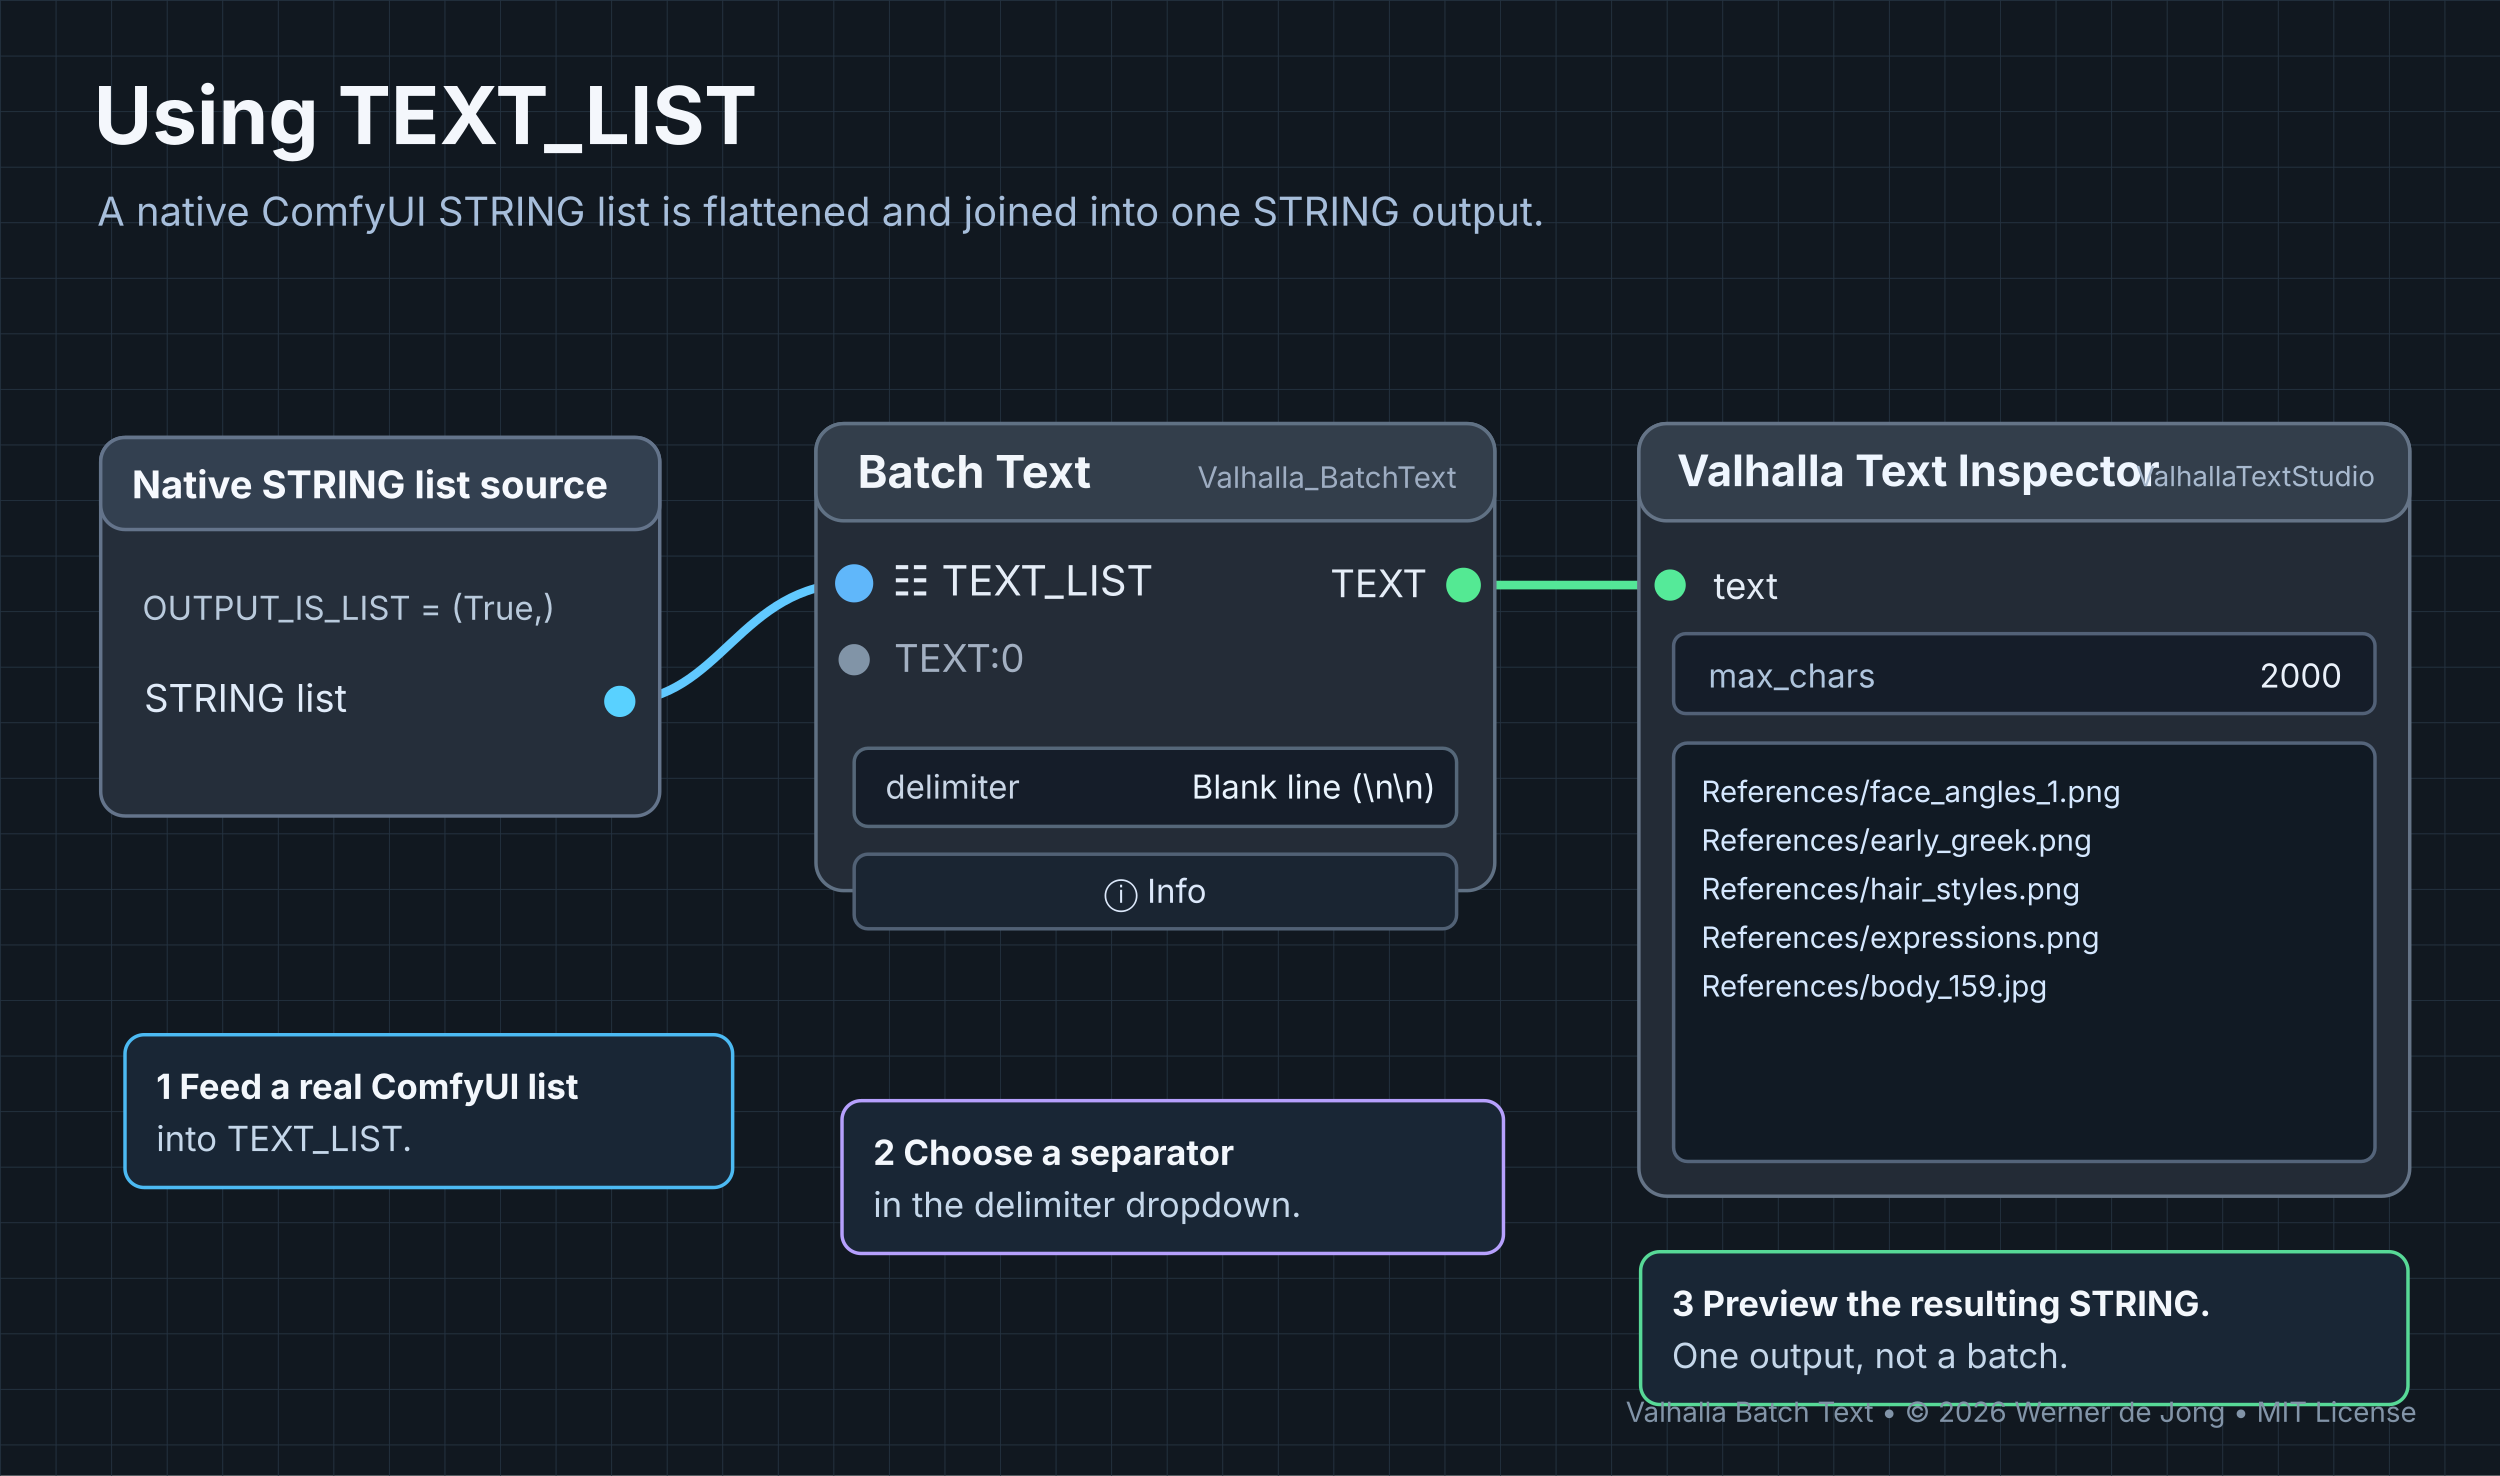
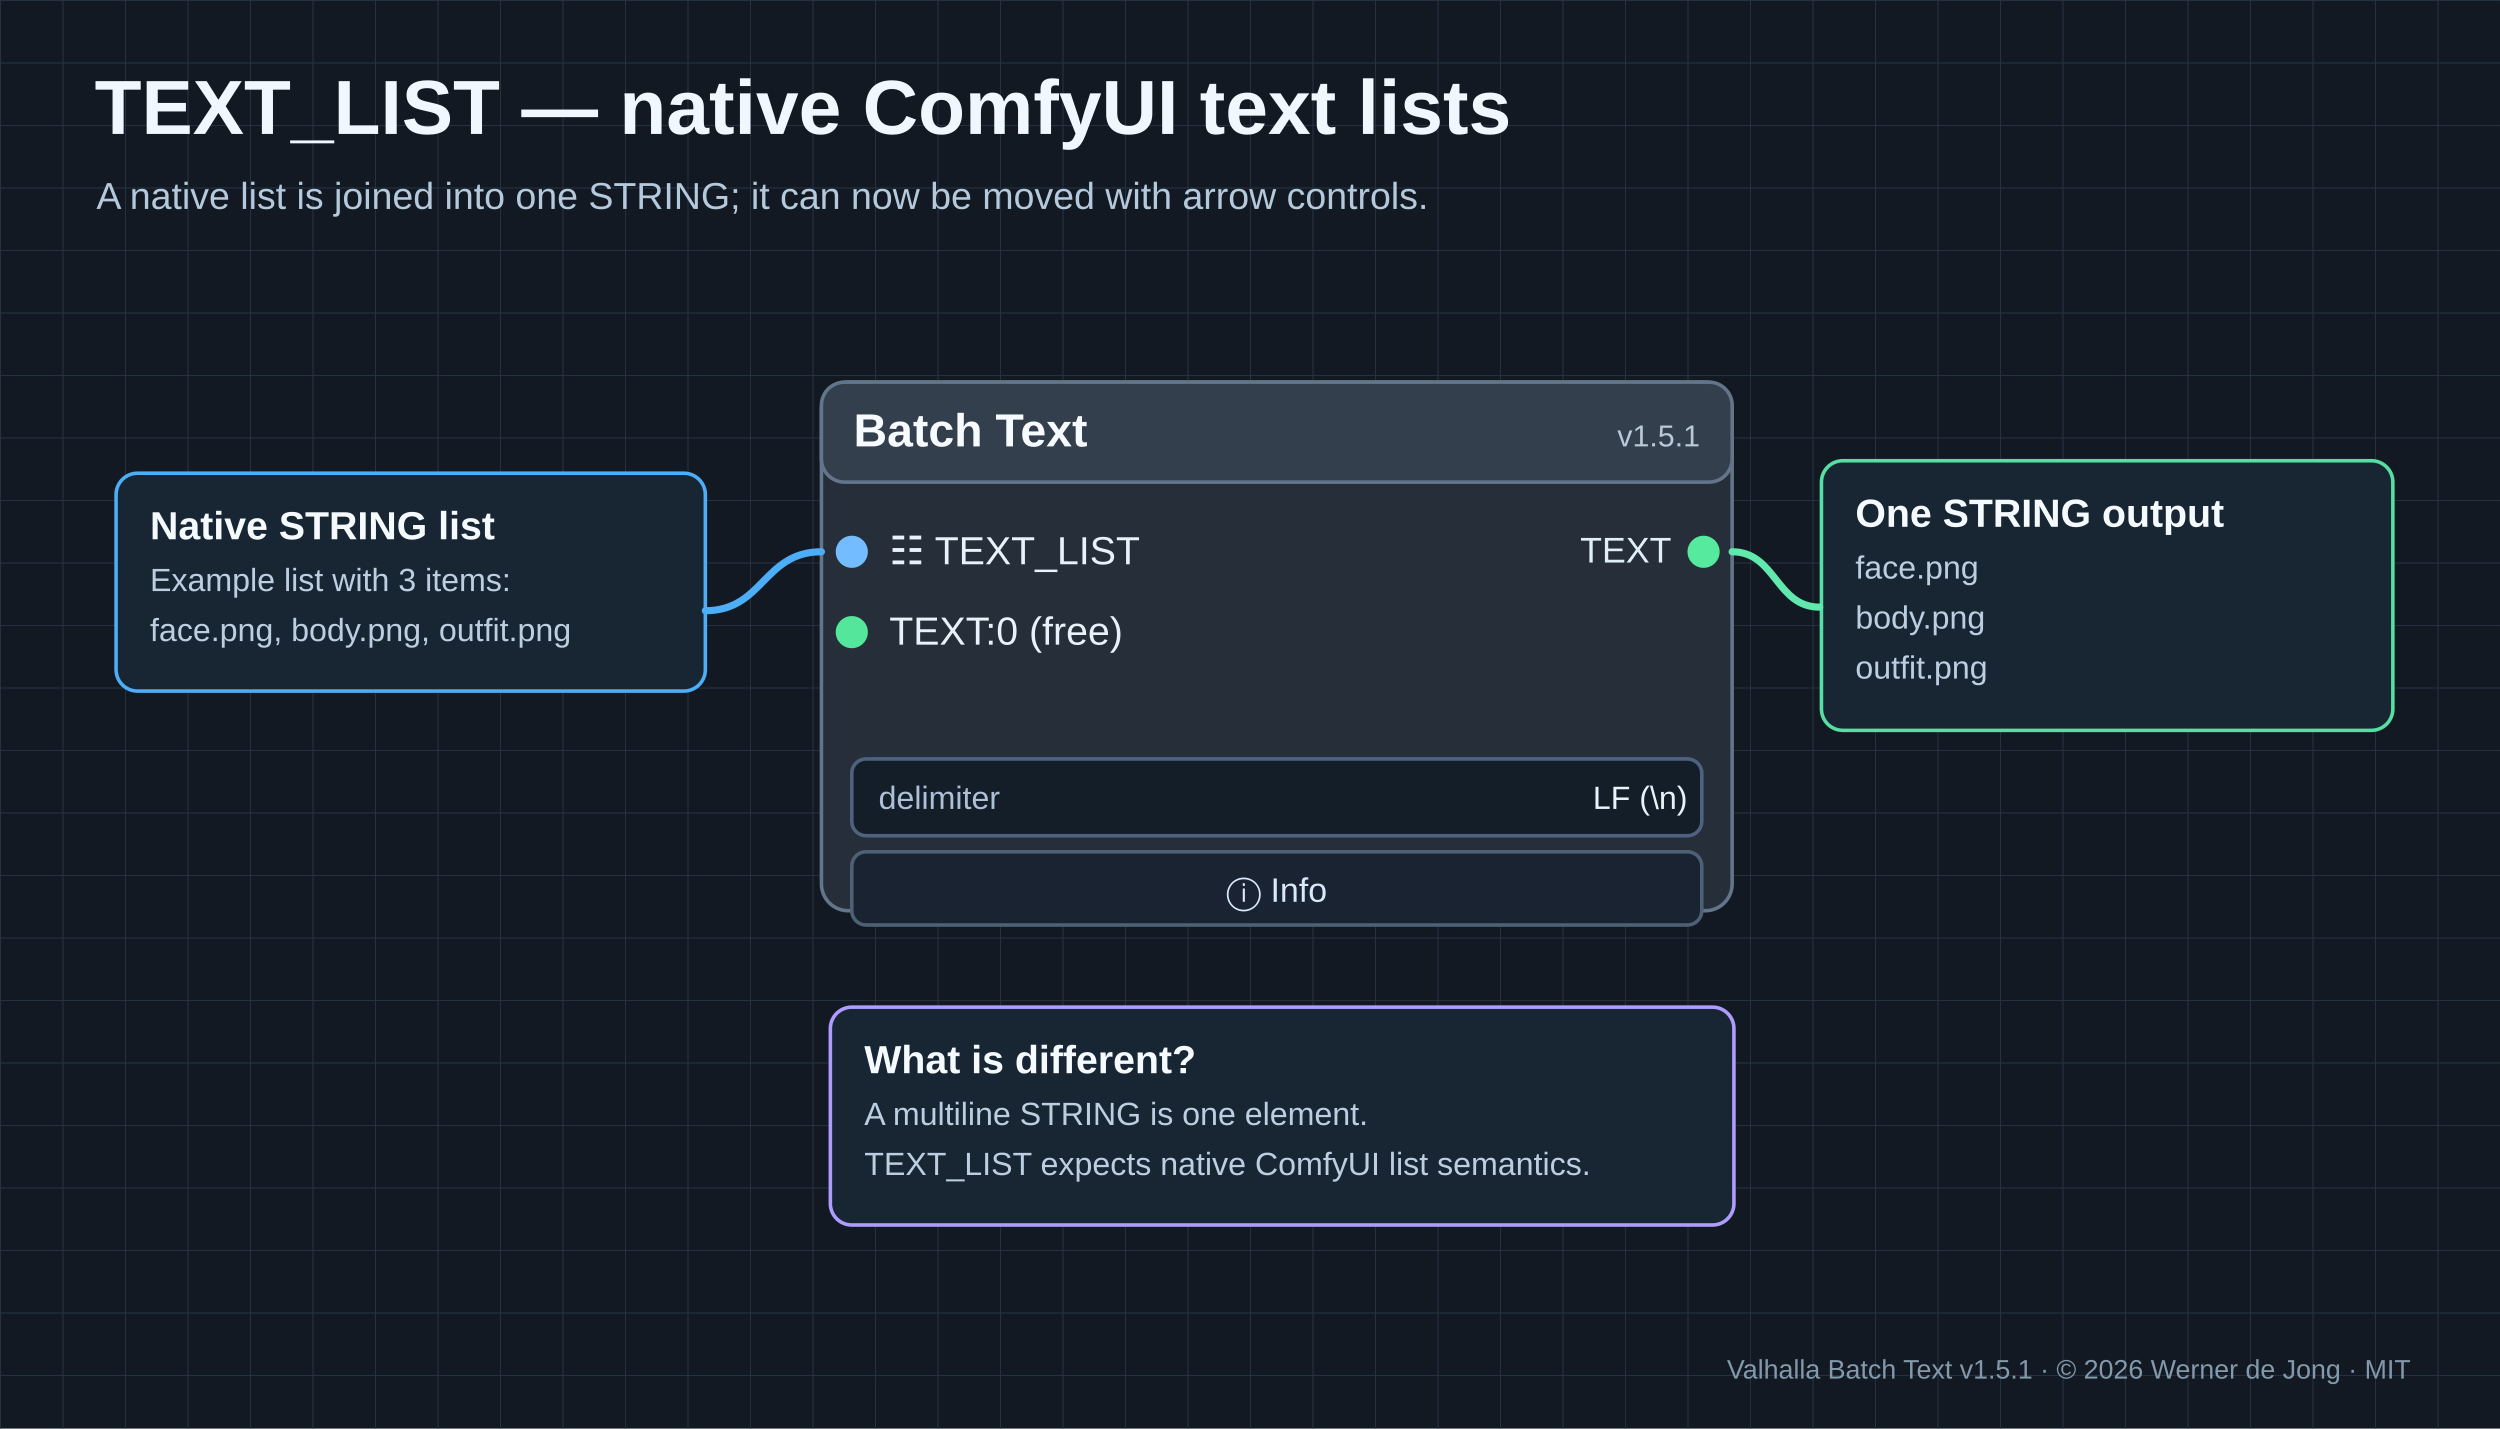
- <svg xmlns="http://www.w3.org/2000/svg" width="1440" height="850" viewBox="0 0 1440 850" role="img" aria-label="Using TEXT_LIST">
+ <svg xmlns="http://www.w3.org/2000/svg" width="1400" height="800" viewBox="0 0 1400 800">
  <defs>
-     <pattern id="bg" width="32" height="32" patternUnits="userSpaceOnUse">
-       <path d="M32 0H0V32" fill="none" stroke="#243240" stroke-width="1" />
+     <pattern id="grid" width="35" height="35" patternUnits="userSpaceOnUse">
+       <path d="M35 0H0V35" fill="none" stroke="#273444" stroke-width="1" />
    </pattern>
-     <filter id="shadow" x="-15%" y="-20%" width="130%" height="150%">
-       <feDropShadow dx="0" dy="9" stdDeviation="10" flood-color="#000" flood-opacity=".32" />
-     </filter>
  </defs>
-   <rect width="1440" height="850" fill="#111820" />
-   <rect width="1440" height="850" fill="url(#bg)" />
-   <text x="54" y="83" font-size="46" fill="#F4F7FC" text-anchor="start" font-weight="700" font-family="Inter,Segoe UI,Arial,sans-serif">Using TEXT_LIST</text>
-   <text x="56" y="130" font-size="23" fill="#A7BEDB" text-anchor="start" font-weight="400" font-family="Inter,Segoe UI,Arial,sans-serif">A native ComfyUI STRING list is flattened and joined into one STRING output.</text>
-   <path d="M357 404 C415 404 426 336 492 336" fill="none" stroke="#61C9FF" stroke-width="5" stroke-linecap="round" stroke-linejoin="round" />
-   <path d="M843 337 C903 337 902 337 962 337" fill="none" stroke="#54E697" stroke-width="5" stroke-linecap="round" stroke-linejoin="round" />
-   <rect x="58" y="252" width="322" height="218" rx="14" fill="#252E3A" stroke="#64748B" stroke-width="2" />
-   <rect x="58" y="252" width="322" height="53" rx="14" fill="#334050" stroke="#64748B" stroke-width="2" />
-   <text x="76" y="287" font-size="22" fill="#F6F9FE" text-anchor="start" font-weight="700" font-family="Inter,Segoe UI,Arial,sans-serif">Native STRING list source</text>
-   <text x="82" y="357" font-size="19" fill="#B9CADC" text-anchor="start" font-weight="400" font-family="Inter,Segoe UI,Arial,sans-serif">OUTPUT_IS_LIST = (True,)</text>
-   <text x="83" y="410" font-size="22" fill="#E0EBF9" text-anchor="start" font-weight="400" font-family="Inter,Segoe UI,Arial,sans-serif">STRING list</text>
-   <circle cx="357" cy="404" r="9" fill="#59D1FF" />
-   <rect x="470" y="244" width="391" height="269" rx="16" fill="#242C37" stroke="#607184" stroke-width="2" />
-   <rect x="470" y="244" width="391" height="56" rx="16" fill="#333E4B" stroke="#607184" stroke-width="2" />
-   <text x="494" y="281" font-size="26" fill="#F2F6FB" text-anchor="start" font-weight="700" font-family="Inter,Segoe UI,Arial,sans-serif">Batch Text</text>
-   <text x="839" y="281" font-size="17" fill="#9EADC2" text-anchor="end" font-weight="400" font-family="Inter,Segoe UI,Arial,sans-serif">Valhalla_BatchText</text>
-   <circle cx="492" cy="336" r="11" fill="#60B7FA" />
-   <text x="514" y="343" font-size="24" fill="#E5EDF7" text-anchor="start" font-weight="400" font-family="Inter,Segoe UI,Arial,sans-serif">☷  TEXT_LIST</text>
-   <circle cx="843" cy="337" r="10" fill="#54E993" />
-   <text x="822" y="344" font-size="22" fill="#E5EDF7" text-anchor="end" font-weight="400" font-family="Inter,Segoe UI,Arial,sans-serif">TEXT</text>
-   <circle cx="492" cy="380" r="9" fill="#8194A7" />
-   <text x="515" y="387" font-size="22" fill="#A3B0C2" text-anchor="start" font-weight="400" font-family="Inter,Segoe UI,Arial,sans-serif">TEXT:0</text>
-   <rect x="492" y="431" width="347" height="45" rx="8" fill="#151D29" stroke="#556779" stroke-width="2" />
-   <text x="510" y="460" font-size="19" fill="#C9D6E6" text-anchor="start" font-weight="400" font-family="Inter,Segoe UI,Arial,sans-serif">delimiter</text>
-   <text x="827" y="460" font-size="19" fill="#E9F4FE" text-anchor="end" font-weight="400" font-family="Inter,Segoe UI,Arial,sans-serif">Blank line (\n\n)</text>
-   <rect x="492" y="492" width="347" height="43" rx="8" fill="#1A2532" stroke="#516175" stroke-width="2" />
-   <text x="665.5" y="520" font-size="19" fill="#DCE8FA" text-anchor="middle" font-weight="400" font-family="Inter,Segoe UI,Arial,sans-serif">ⓘ   Info</text>
-   <rect x="944" y="244" width="444" height="445" rx="16" fill="#232B36" stroke="#657487" stroke-width="2" />
-   <rect x="944" y="244" width="444" height="56" rx="16" fill="#333E4B" stroke="#657487" stroke-width="2" />
-   <text x="966" y="280" font-size="25" fill="#EFF6FF" text-anchor="start" font-weight="700" font-family="Inter,Segoe UI,Arial,sans-serif">Valhalla Text Inspector</text>
-   <text x="1368" y="280" font-size="16" fill="#A8B9CE" text-anchor="end" font-weight="400" font-family="Inter,Segoe UI,Arial,sans-serif">ValhallaTextStudio</text>
-   <circle cx="962" cy="337" r="9" fill="#55EA99" />
-   <text x="987" y="345" font-size="21" fill="#E5EDF7" text-anchor="start" font-weight="400" font-family="Inter,Segoe UI,Arial,sans-serif">text</text>
-   <rect x="964" y="365" width="404" height="46" rx="7" fill="#151D29" stroke="#526177" stroke-width="2" />
-   <text x="984" y="396" font-size="19" fill="#AFC5DD" text-anchor="start" font-weight="400" font-family="Inter,Segoe UI,Arial,sans-serif">max_chars</text>
-   <text x="1349" y="396" font-size="19" fill="#EAF1FA" text-anchor="end" font-weight="400" font-family="Inter,Segoe UI,Arial,sans-serif">2000</text>
-   <rect x="964" y="428" width="404" height="241" rx="8" fill="#111A24" stroke="#54647A" stroke-width="2" />
-   <text x="980" y="462" font-size="17" fill="#D5E8FF" text-anchor="start" font-weight="400" font-family="Inter,Segoe UI,Arial,sans-serif">References/face_angles_1.png</text>
-   <text x="980" y="490" font-size="17" fill="#D5E8FF" text-anchor="start" font-weight="400" font-family="Inter,Segoe UI,Arial,sans-serif">References/early_greek.png</text>
-   <text x="980" y="518" font-size="17" fill="#D5E8FF" text-anchor="start" font-weight="400" font-family="Inter,Segoe UI,Arial,sans-serif">References/hair_styles.png</text>
-   <text x="980" y="546" font-size="17" fill="#D5E8FF" text-anchor="start" font-weight="400" font-family="Inter,Segoe UI,Arial,sans-serif">References/expressions.png</text>
-   <text x="980" y="574" font-size="17" fill="#D5E8FF" text-anchor="start" font-weight="400" font-family="Inter,Segoe UI,Arial,sans-serif">References/body_159.jpg</text>
-   <rect x="72" y="596" width="350" height="88" rx="11" fill="#192635" stroke="#4CBAF3" stroke-width="2" />
-   <text x="90" y="633" font-size="20" fill="#F3F7FC" text-anchor="start" font-weight="700" font-family="Inter,Segoe UI,Arial,sans-serif">1  Feed a real ComfyUI list</text>
-   <text x="90" y="663" font-size="20" fill="#C5D7EA" text-anchor="start" font-weight="400" font-family="Inter,Segoe UI,Arial,sans-serif">    into TEXT_LIST.</text>
-   <rect x="485" y="634" width="381" height="88" rx="11" fill="#192635" stroke="#B6A0FD" stroke-width="2" />
-   <text x="503" y="671" font-size="20" fill="#F3F7FC" text-anchor="start" font-weight="700" font-family="Inter,Segoe UI,Arial,sans-serif">2  Choose a separator</text>
-   <text x="503" y="701" font-size="20" fill="#C5D7EA" text-anchor="start" font-weight="400" font-family="Inter,Segoe UI,Arial,sans-serif">    in the delimiter dropdown.</text>
-   <rect x="945" y="721" width="442" height="88" rx="11" fill="#192635" stroke="#57D997" stroke-width="2" />
-   <text x="963" y="758" font-size="20" fill="#F3F7FC" text-anchor="start" font-weight="700" font-family="Inter,Segoe UI,Arial,sans-serif">3  Preview the resulting STRING.</text>
-   <text x="963" y="788" font-size="20" fill="#C5D7EA" text-anchor="start" font-weight="400" font-family="Inter,Segoe UI,Arial,sans-serif">    One output, not a batch.</text>
-   <text x="1392" y="819" font-size="16" fill="#8294A8" text-anchor="end" font-weight="400" font-family="Inter,Segoe UI,Arial,sans-serif">Valhalla Batch Text  •  © 2026 Werner de Jong  •  MIT License</text>
+   <rect width="1400" height="800" fill="#121922" />
+   <rect width="1400" height="800" fill="url(#grid)" />
+   <text x="53" y="75" fill="#f1f7ff" font-family="Segoe UI, Arial, sans-serif" font-weight="bold" font-size="43" text-anchor="start">TEXT_LIST — native ComfyUI text lists</text>
+   <text x="54" y="117" fill="#b5c9dc" font-family="Segoe UI, Arial, sans-serif" font-weight="normal" font-size="21" text-anchor="start">A native list is joined into one STRING; it can now be moved with arrow controls.</text>
+   <rect x="460" y="214" width="510" height="296" rx="15" fill="#262e39" stroke="#63758a" stroke-width="2" />
+   <rect x="460" y="214" width="510" height="56" rx="13" fill="#343f4d" stroke="#63758a" stroke-width="2" />
+   <text x="478" y="250" fill="#f7fbff" font-family="Segoe UI, Arial, sans-serif" font-weight="bold" font-size="26" text-anchor="start">Batch Text</text>
+   <text x="952" y="250" fill="#b9c9d7" font-family="Segoe UI, Arial, sans-serif" font-weight="normal" font-size="17" text-anchor="end">v1.5.1</text>
+   <circle cx="477" cy="309" r="9" fill="#73bcff" />
+   <text x="498" y="316" fill="#e9f1fa" font-family="Segoe UI, Arial, sans-serif" font-weight="normal" font-size="22" text-anchor="start">☷ TEXT_LIST</text>
+   <circle cx="477" cy="354" r="9" fill="#54e69a" />
+   <text x="498" y="361" fill="#e9f1fa" font-family="Segoe UI, Arial, sans-serif" font-weight="normal" font-size="22" text-anchor="start">TEXT:0 (free)</text>
+   <circle cx="954" cy="309" r="9" fill="#56ea9e" />
+   <text x="936" y="315" fill="#e0eefa" font-family="Segoe UI, Arial, sans-serif" font-weight="normal" font-size="20" text-anchor="end">TEXT</text>
+   <rect x="477" y="425" width="476" height="43" rx="8" fill="#141e29" stroke="#4e6280" stroke-width="2" />
+   <text x="492" y="453" fill="#adc0d8" font-family="Segoe UI, Arial, sans-serif" font-weight="normal" font-size="18" text-anchor="start">delimiter</text>
+   <text x="945" y="453" fill="#e9f3fa" font-family="Segoe UI, Arial, sans-serif" font-weight="normal" font-size="18" text-anchor="end">LF (\n)</text>
+   <rect x="477" y="477" width="476" height="41" rx="8" fill="#192331" stroke="#4e6076" stroke-width="2" />
+   <text x="715.0" y="505" fill="#d8e9fb" font-family="Segoe UI, Arial, sans-serif" font-weight="normal" font-size="19" text-anchor="middle">ⓘ  Info</text>
+   <rect x="65" y="265" width="330" height="122" rx="12" fill="#182634" stroke="#4CAEF7" stroke-width="2" />
+   <text x="84" y="302" fill="#F5FAFF" font-family="Segoe UI, Arial, sans-serif" font-weight="bold" font-size="22" text-anchor="start">Native STRING list</text>
+   <text x="84" y="331" fill="#bdcee0" font-family="Segoe UI, Arial, sans-serif" font-weight="normal" font-size="18" text-anchor="start">Example list with 3 items:</text>
+   <text x="84" y="359" fill="#bdcee0" font-family="Segoe UI, Arial, sans-serif" font-weight="normal" font-size="18" text-anchor="start">face.png, body.png, outfit.png</text>
+   <rect x="1020" y="258" width="320" height="151" rx="12" fill="#182634" stroke="#57DEA2" stroke-width="2" />
+   <text x="1039" y="295" fill="#F5FAFF" font-family="Segoe UI, Arial, sans-serif" font-weight="bold" font-size="22" text-anchor="start">One STRING output</text>
+   <text x="1039" y="324" fill="#bdcee0" font-family="Segoe UI, Arial, sans-serif" font-weight="normal" font-size="18" text-anchor="start">face.png</text>
+   <text x="1039" y="352" fill="#bdcee0" font-family="Segoe UI, Arial, sans-serif" font-weight="normal" font-size="18" text-anchor="start">body.png</text>
+   <text x="1039" y="380" fill="#bdcee0" font-family="Segoe UI, Arial, sans-serif" font-weight="normal" font-size="18" text-anchor="start">outfit.png</text>
+   <path d="M395 342 C427.5 342 427.5 309 460 309" stroke="#4CAEF7" stroke-width="4" fill="none" stroke-linecap="round" />
+   <path d="M970 309 C994.5 309 994.5 340 1019 340" stroke="#61E8AD" stroke-width="4" fill="none" stroke-linecap="round" />
+   <rect x="465" y="564" width="506" height="122" rx="12" fill="#182634" stroke="#AE9CFE" stroke-width="2" />
+   <text x="484" y="601" fill="#F5FAFF" font-family="Segoe UI, Arial, sans-serif" font-weight="bold" font-size="22" text-anchor="start">What is different?</text>
+   <text x="484" y="630" fill="#bdcee0" font-family="Segoe UI, Arial, sans-serif" font-weight="normal" font-size="18" text-anchor="start">A multiline STRING is one element.</text>
+   <text x="484" y="658" fill="#bdcee0" font-family="Segoe UI, Arial, sans-serif" font-weight="normal" font-size="18" text-anchor="start">TEXT_LIST expects native ComfyUI list semantics.</text>
+   <text x="1350" y="772" fill="#8399ac" font-family="Segoe UI, Arial, sans-serif" font-weight="normal" font-size="15" text-anchor="end">Valhalla Batch Text v1.5.1  ·  © 2026 Werner de Jong  ·  MIT</text>
</svg>
